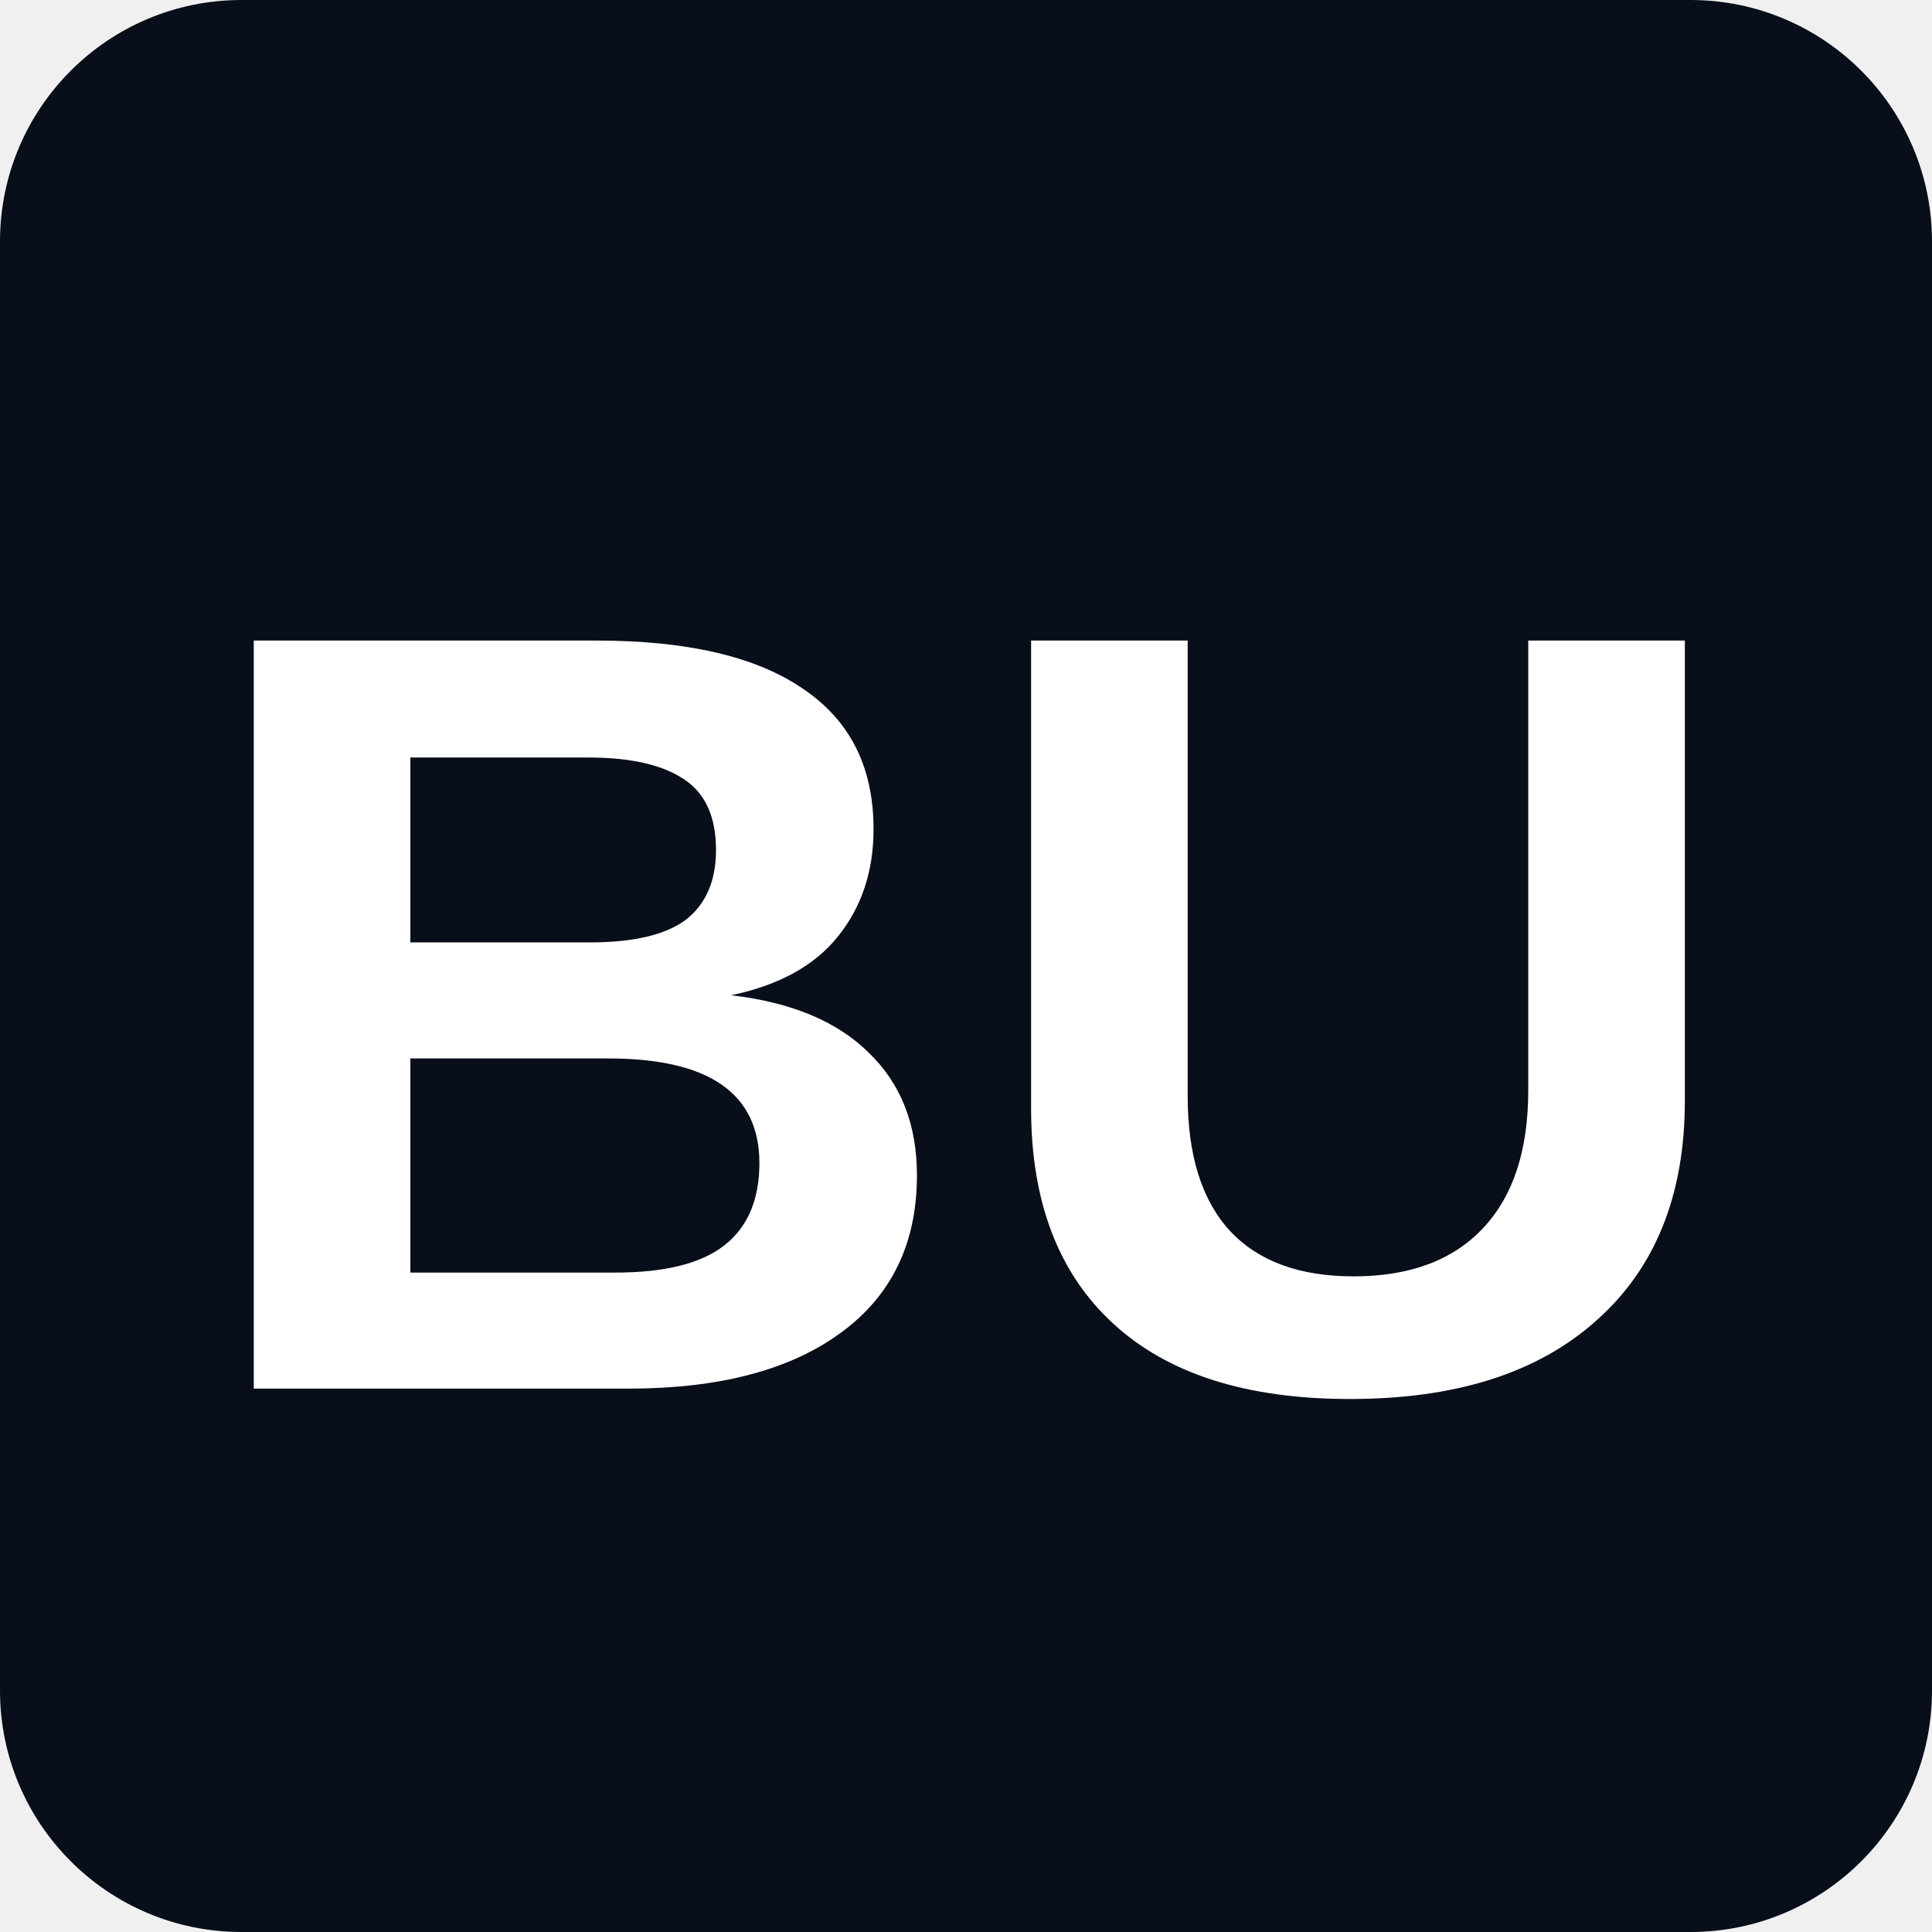
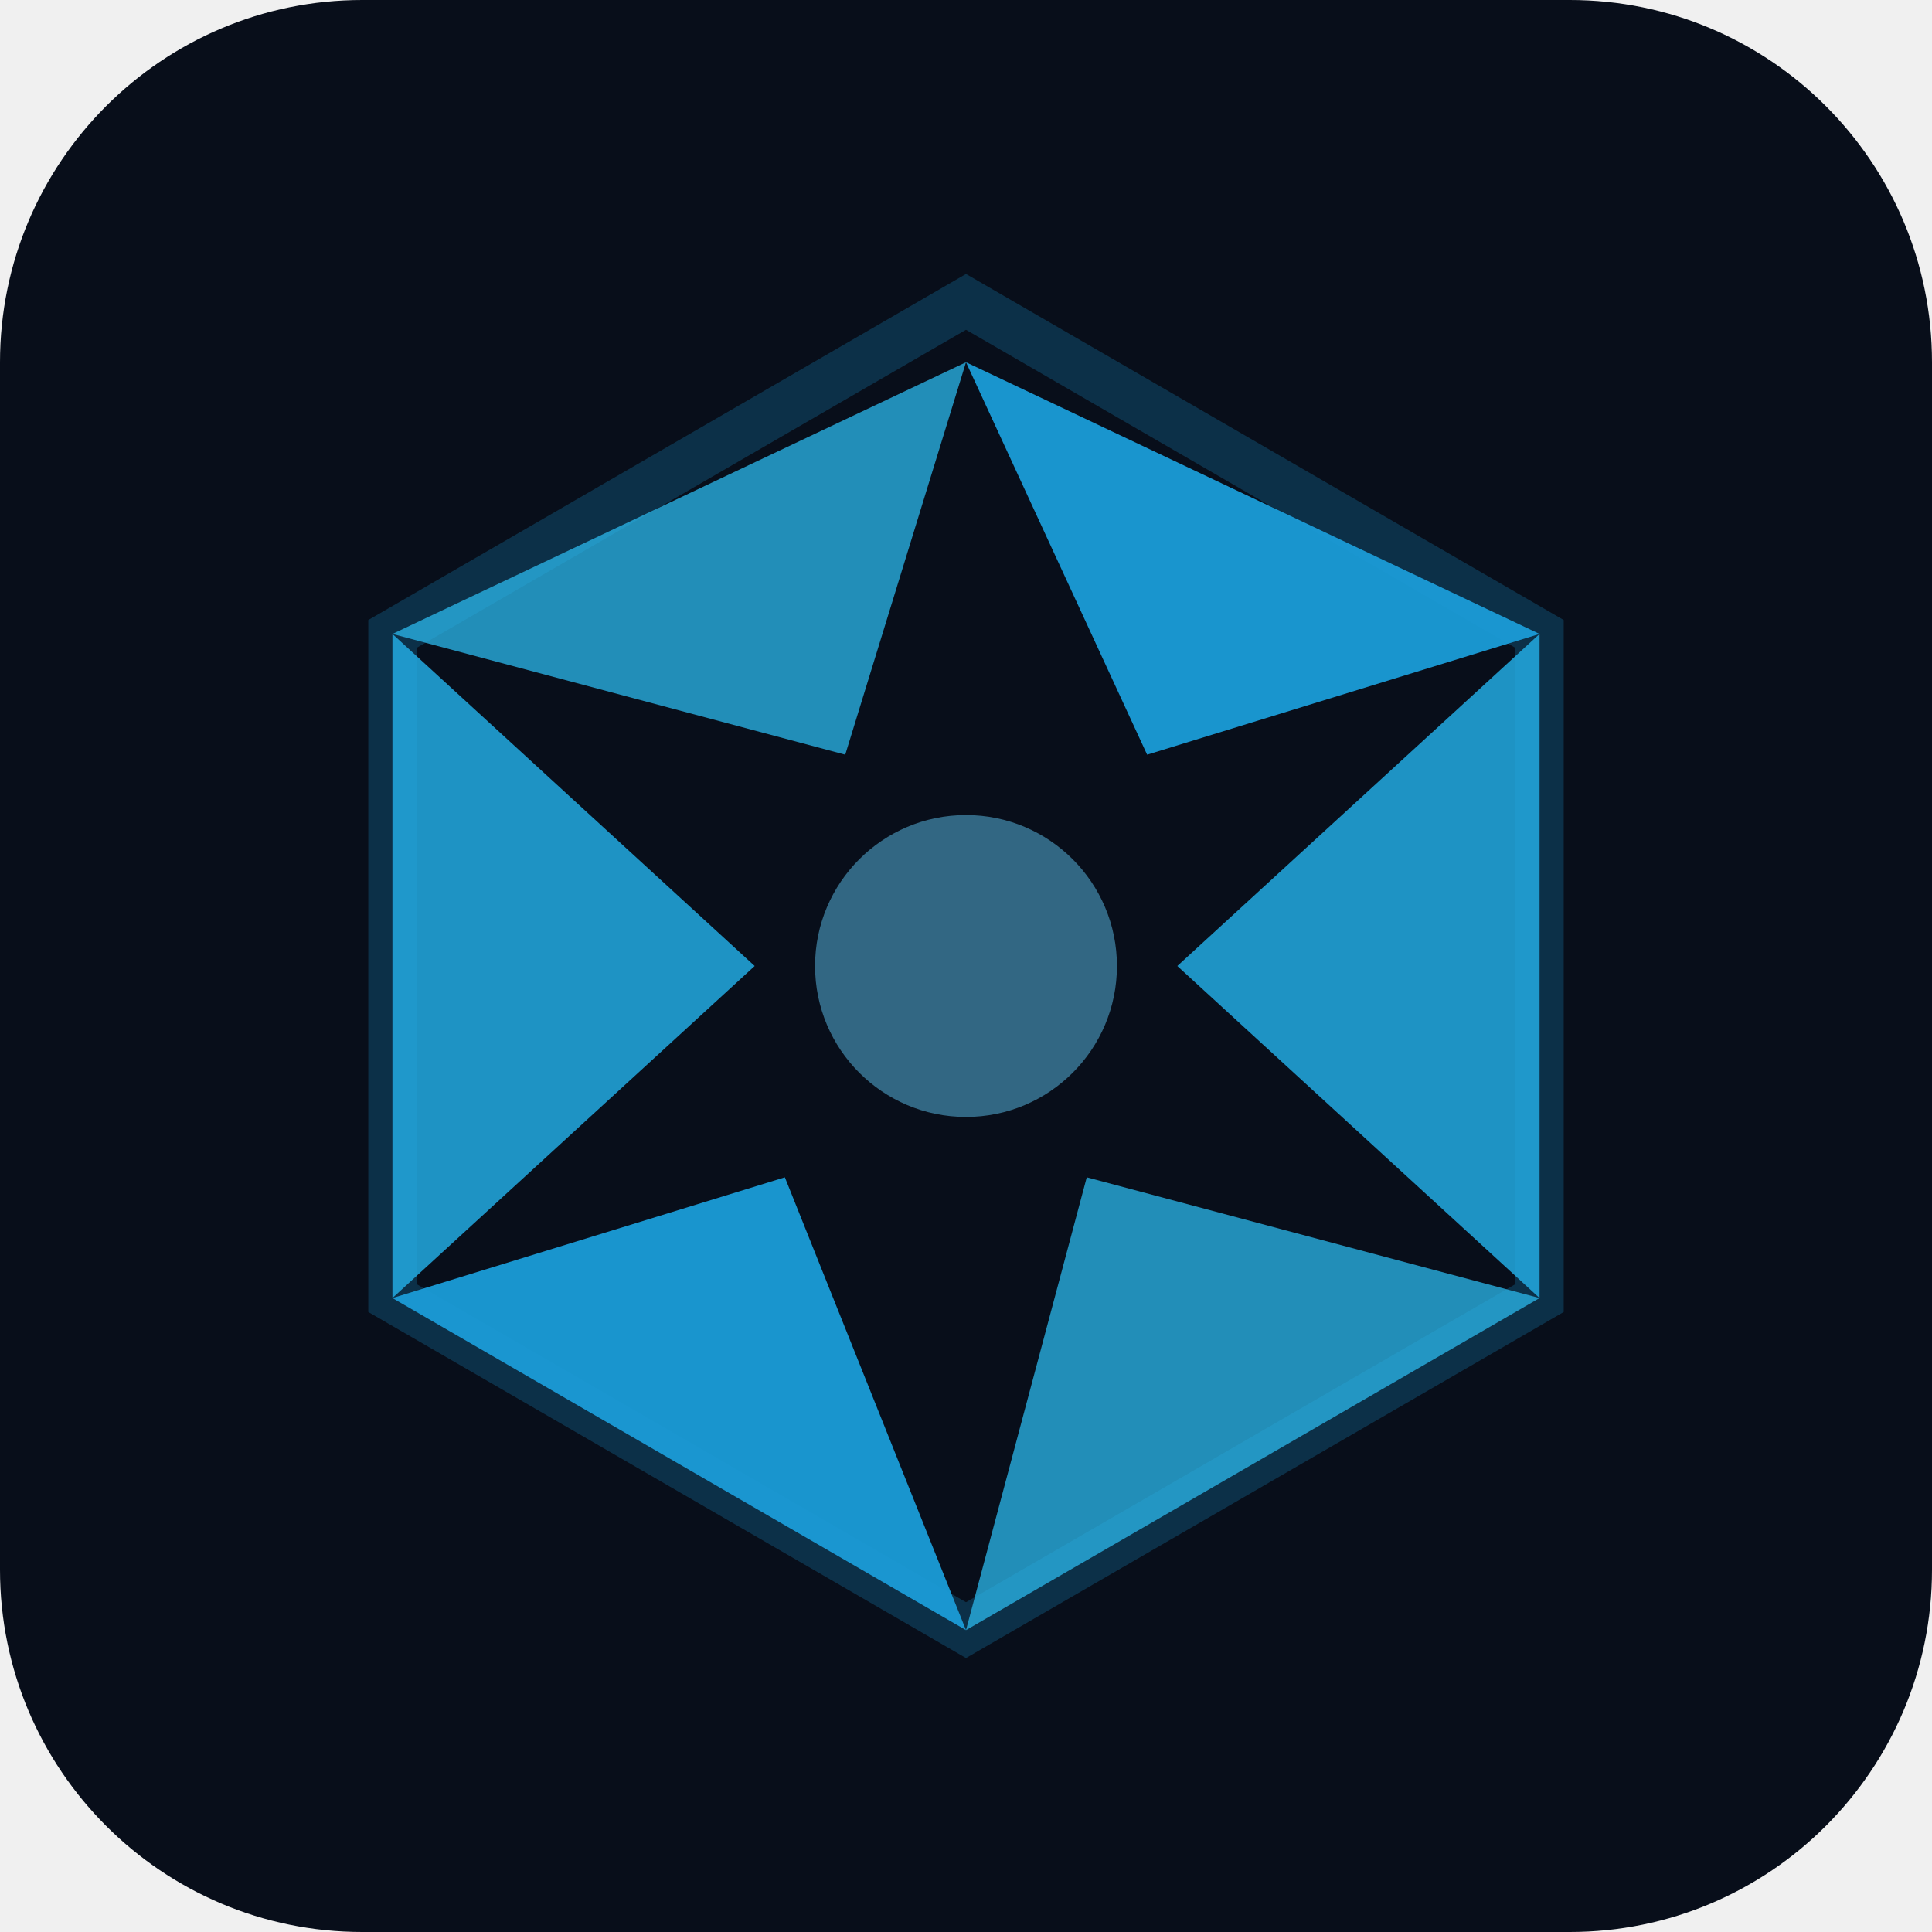
<svg xmlns="http://www.w3.org/2000/svg" viewBox="0 0 32 32">
-   <rect width="32" height="32" rx="4" fill="#080E1A" />
-   <text x="16" y="23" text-anchor="middle" font-family="'Outfit','Helvetica Neue',Arial,sans-serif" font-weight="700" font-size="18" fill="#ffffff">BU</text>
+   <rect width="32" height="32" rx="6" fill="#080E1A" />
+   <g transform="translate(16,16)">
+     <polygon points="0,-11 9.5,-5.5 9.5,5.5 0,11 -9.5,5.5 -9.5,-5.5" fill="none" stroke="rgba(26,155,215,0.25)" stroke-width="0.8" />
+     <path d="M0,-10 L3,-3.5 L9.5,-5.5Z" fill="#1A9BD7" opacity="0.95" />
+     <path d="M9.5,-5.5 L3.5,0 L9.5,5.5Z" fill="#22AAE2" opacity="0.85" />
+     <path d="M9.5,5.5 L2,3.5 L0,11Z" fill="#2BB8EC" opacity="0.75" />
+     <path d="M0,11 L-3,3.5 L-9.5,5.5Z" fill="#1A9BD7" opacity="0.95" />
+     <path d="M-9.5,5.5 L-3.5,0 L-9.5,-5.5Z" fill="#22AAE2" opacity="0.85" />
+     <path d="M-9.5,-5.5 L-2,-3.5 L0,-10Z" fill="#2BB8EC" opacity="0.75" />
+     <circle cx="0" cy="0" r="2.5" fill="#5CC0EB" opacity="0.5" />
+   </g>
</svg>
